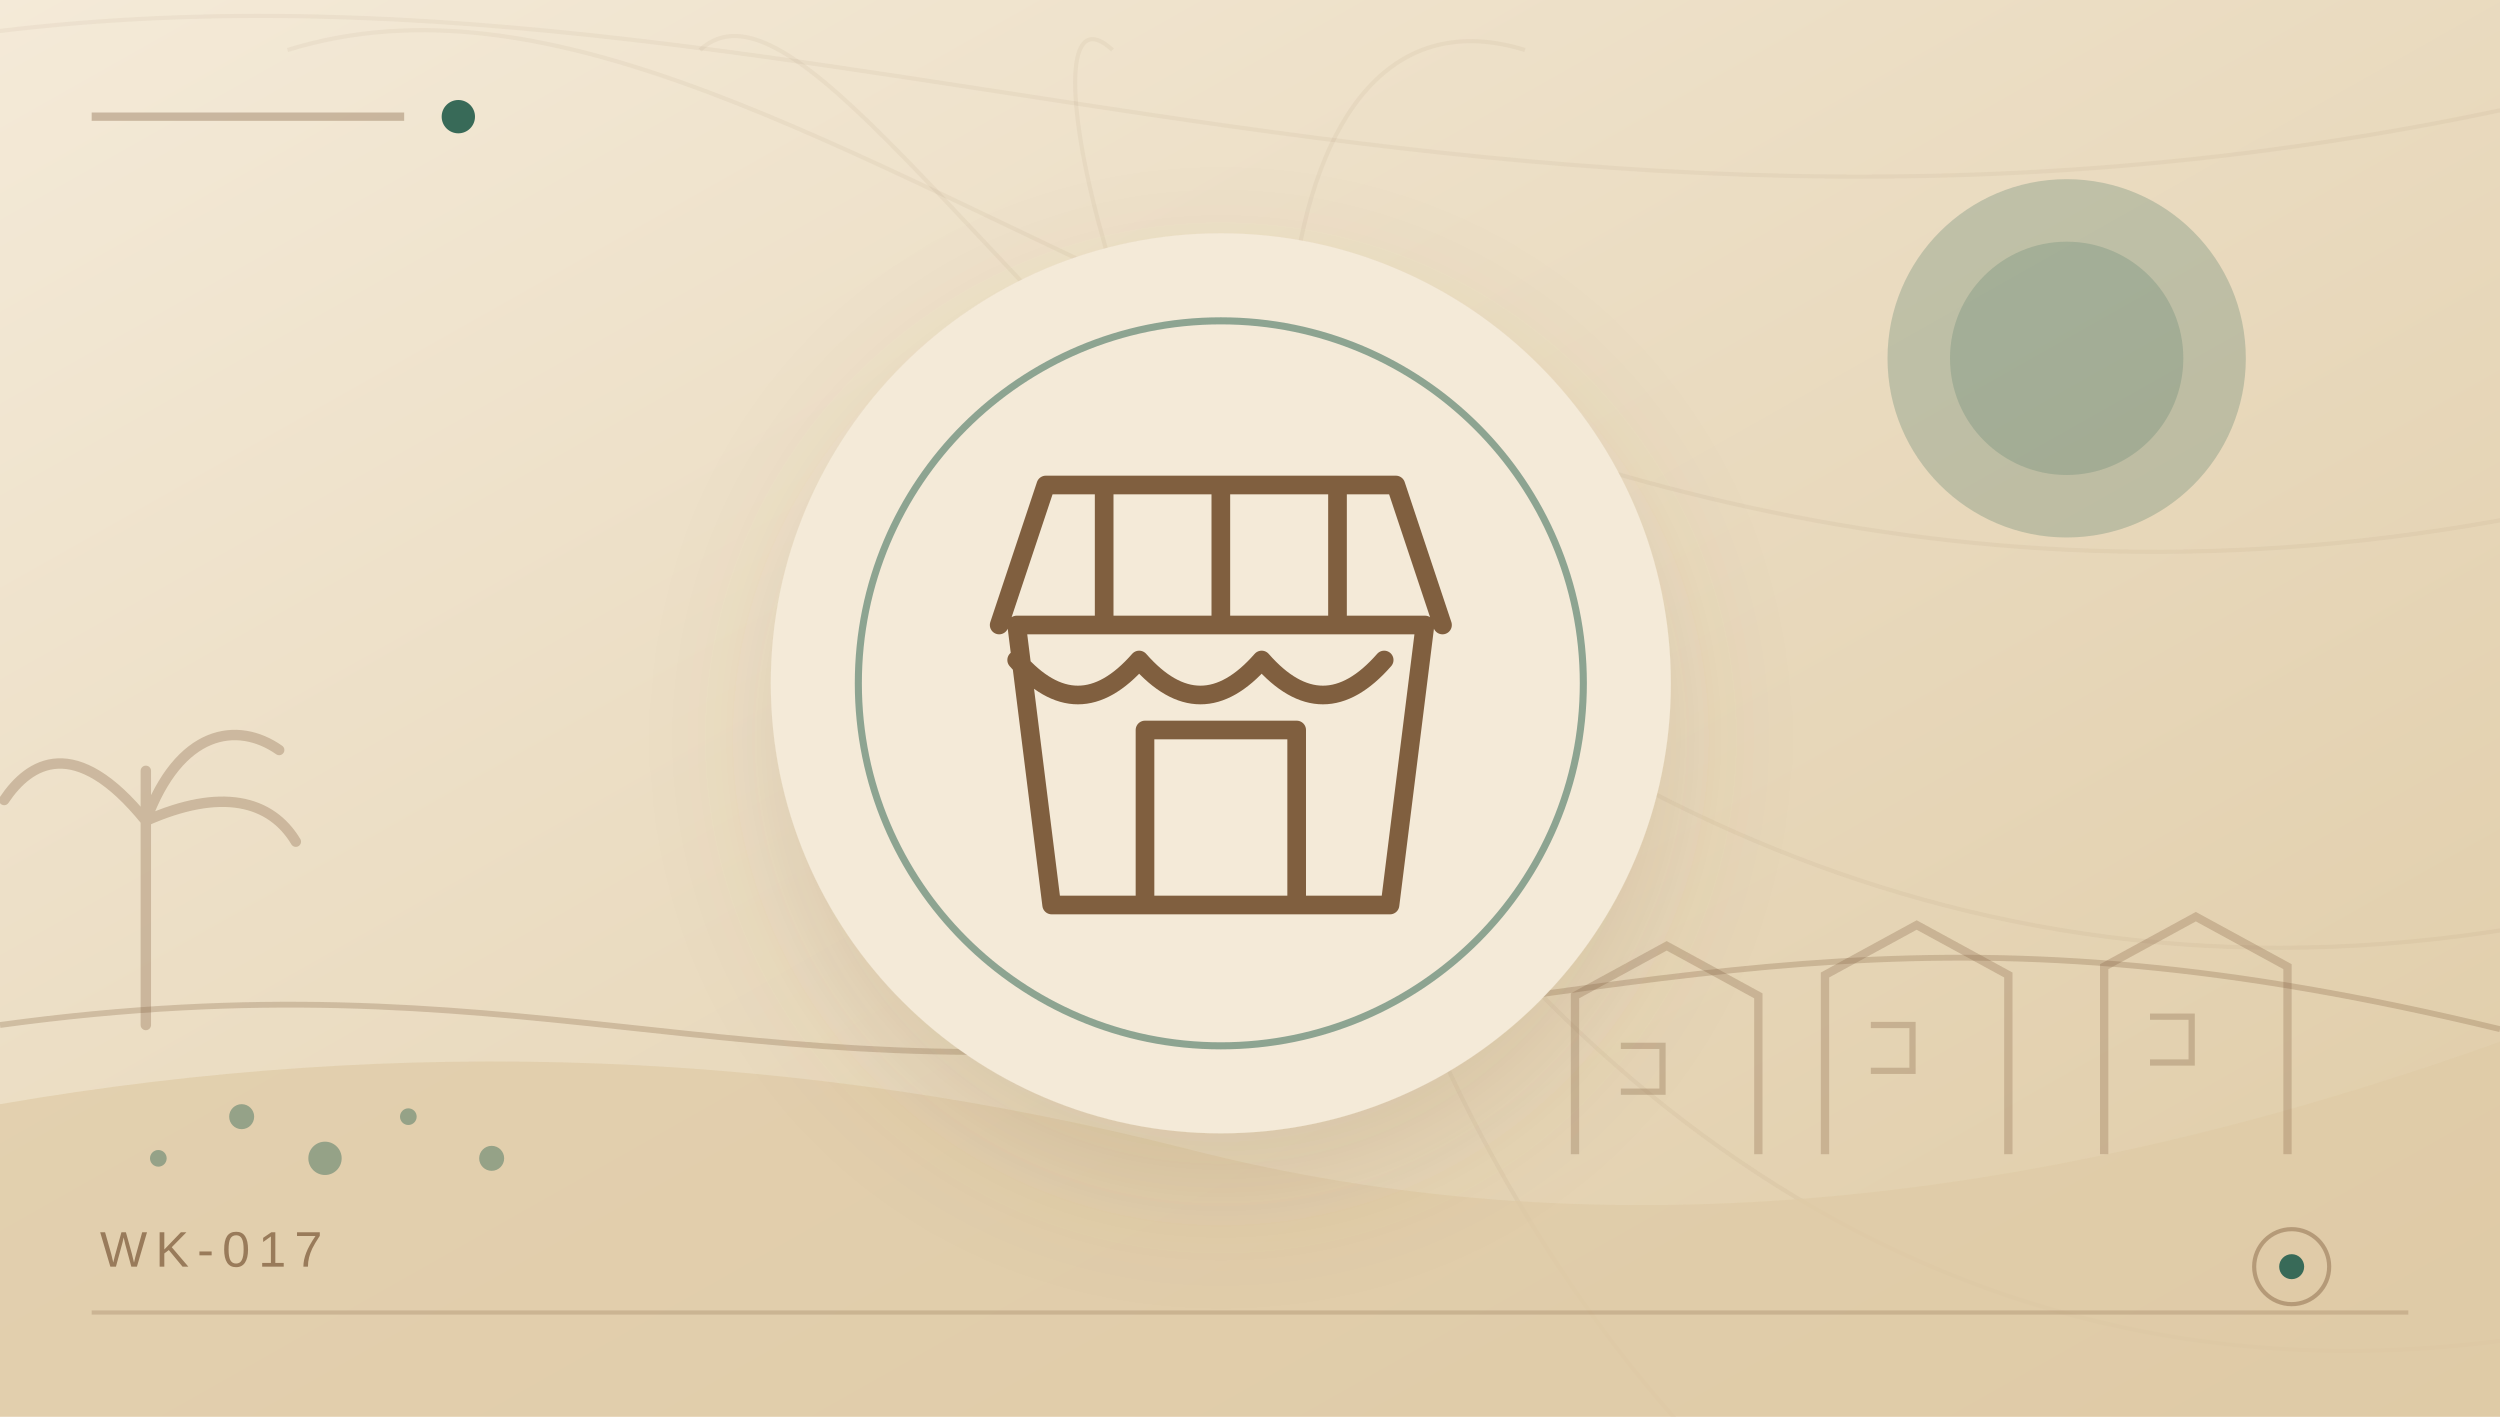
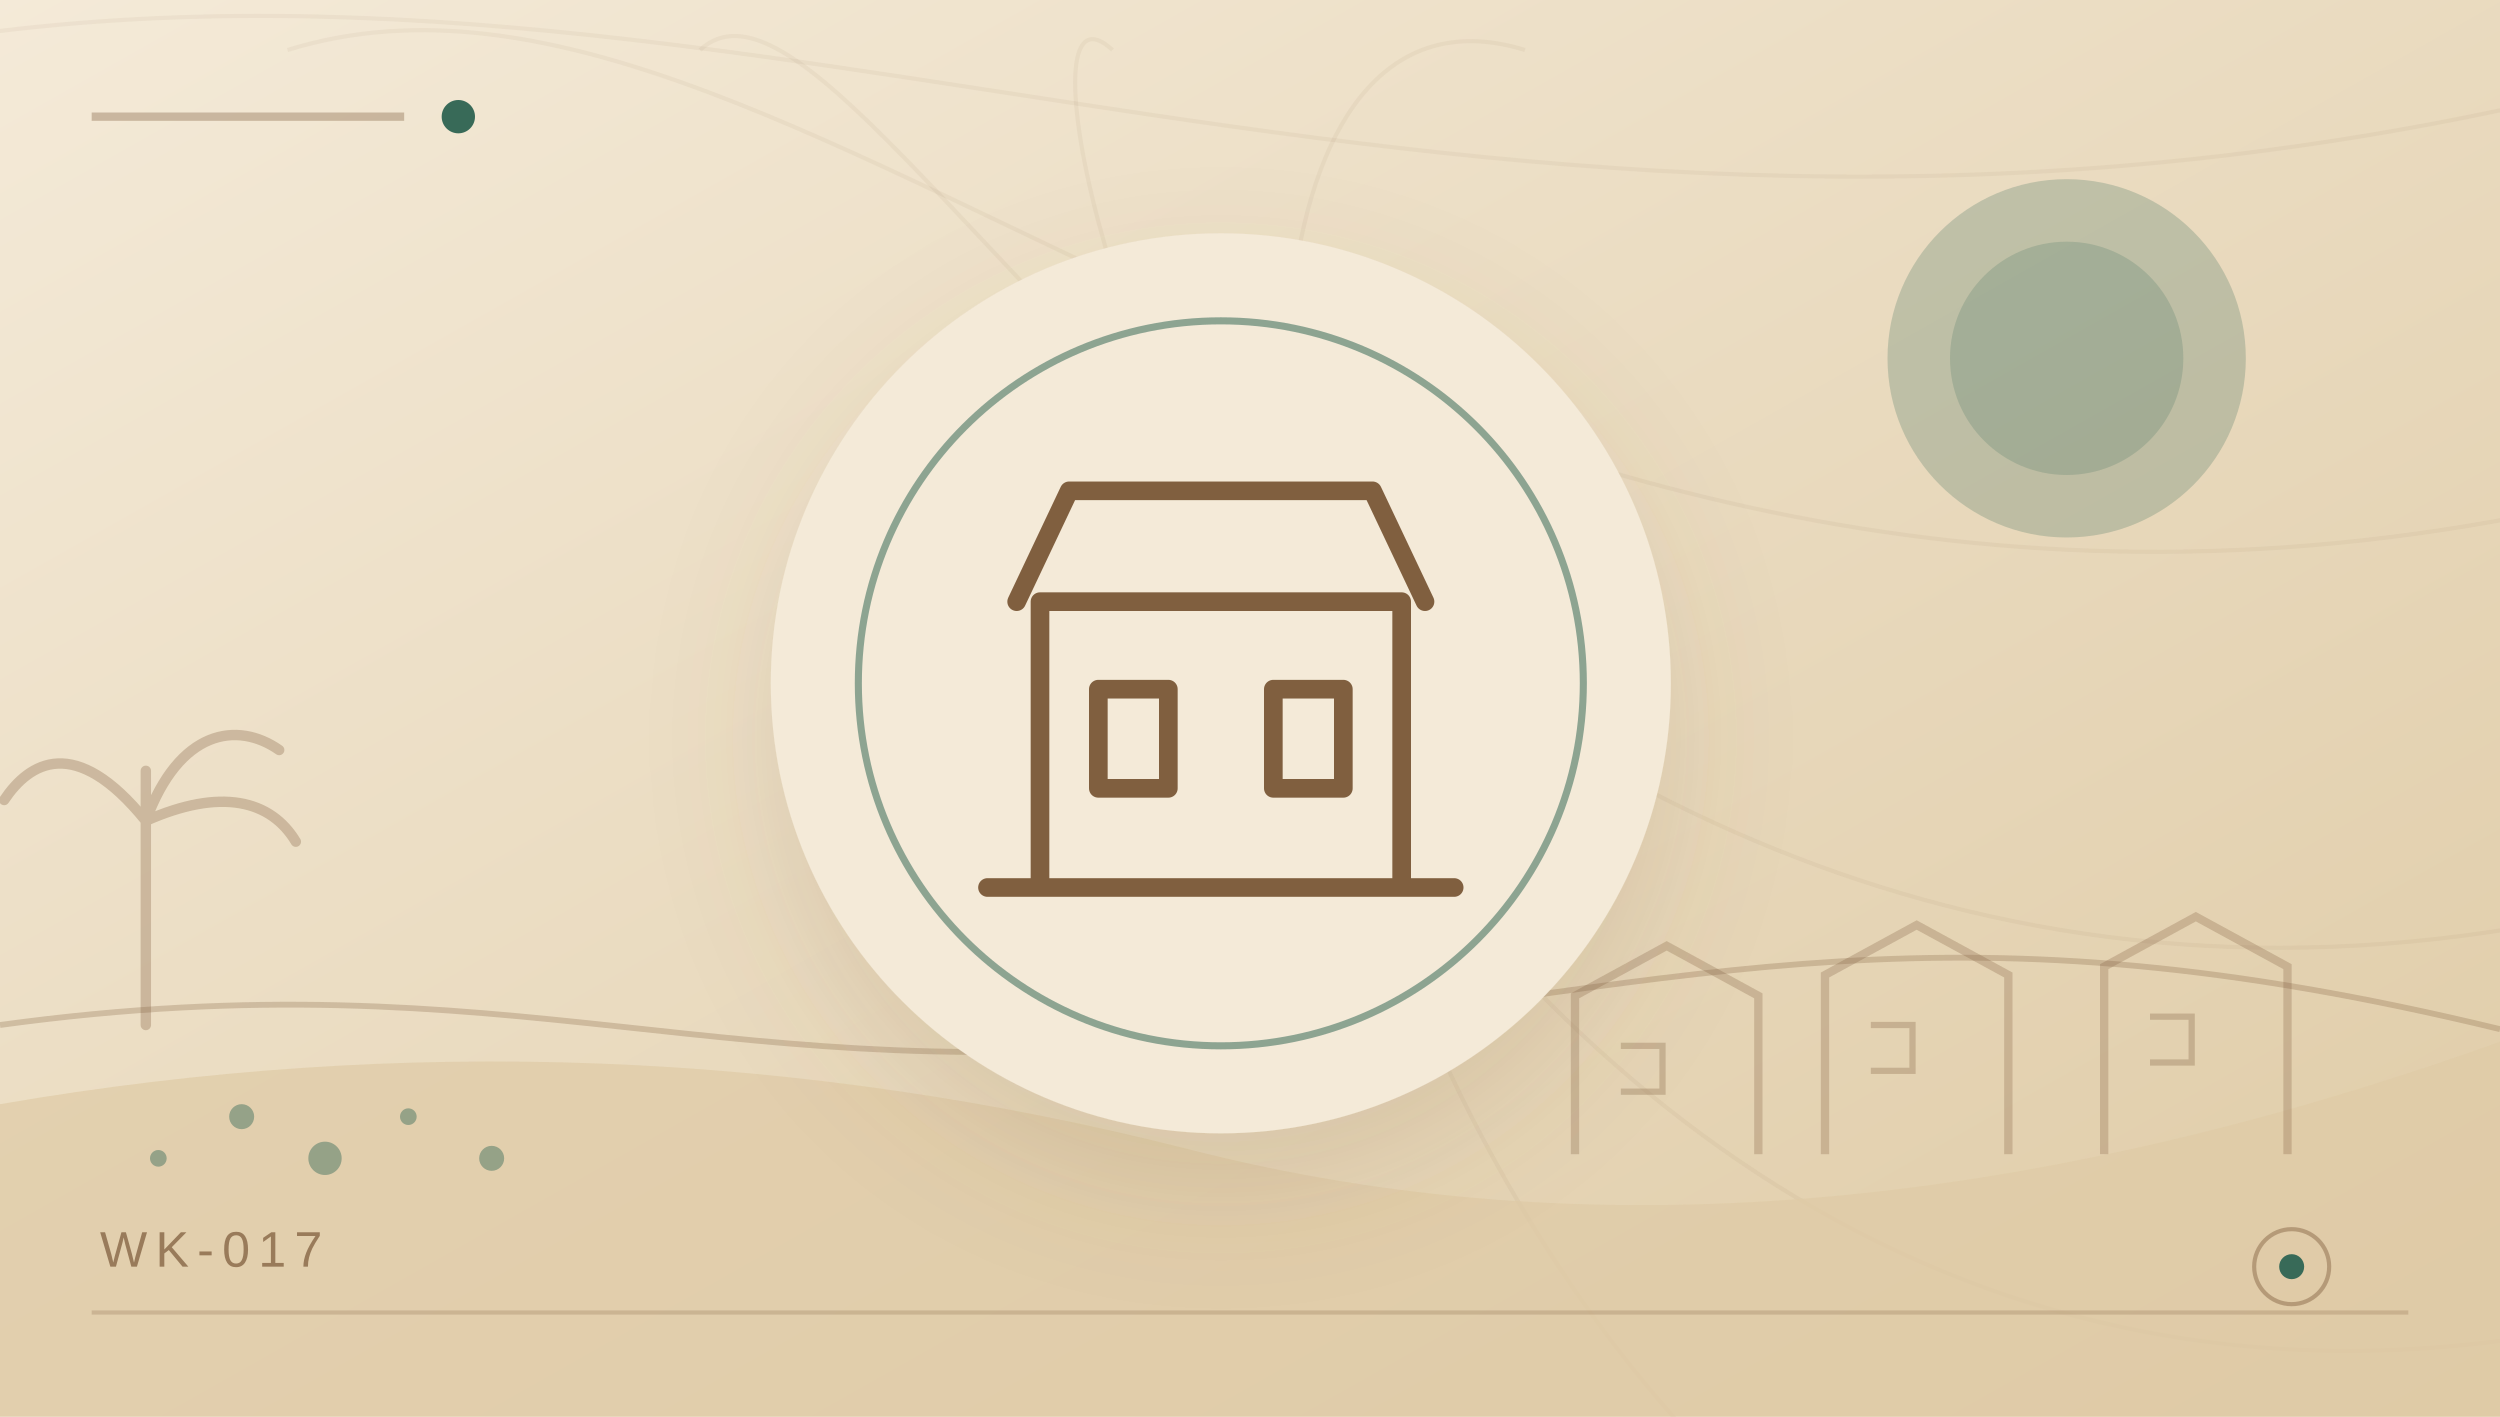
<svg xmlns="http://www.w3.org/2000/svg" viewBox="0 0 600 340" width="600" height="340">
  <defs>
    <linearGradient id="bg" x2="1" y2="1">
      <stop stop-color="#f4ead8" />
      <stop offset="1" stop-color="#dfcba6" />
    </linearGradient>
    <filter id="shadow" x="-40%" y="-40%" width="180%" height="180%">
      <feDropShadow dx="0" dy="13" stdDeviation="15" flood-color="#805f3f" flood-opacity=".14" />
    </filter>
  </defs>
  <rect width="600" height="340" fill="url(#bg)" />
  <path d="M-30 12C180 -27 355 90 632 19" fill="none" stroke="#805f3f" opacity=".065" />
  <path d="M69 12C195 -27 346 189 632 118" fill="none" stroke="#805f3f" opacity=".065" />
  <path d="M168 12C210 -27 337 288 632 217" fill="none" stroke="#805f3f" opacity=".065" />
  <path d="M267 12C225 -27 328 387 632 316" fill="none" stroke="#805f3f" opacity=".065" />
  <path d="M366 12C240 -27 319 486 632 415" fill="none" stroke="#805f3f" opacity=".065" />
  <circle cx="496" cy="86" r="43" fill="#386a58" opacity=".24" />
  <circle cx="496" cy="86" r="28" fill="#386a58" opacity=".2" />
  <path d="M0 246C124 229 175 263 293 249s175-34 307-2" fill="none" stroke="#805f3f" stroke-width="1.4" opacity=".27" />
  <path d="M0 265Q145 240 286 276T600 250v90H0Z" fill="#dfcba6" opacity=".72" />
  <path d="M378 277v-38l22-12 22 12v38" fill="none" stroke="#805f3f" stroke-width="2" opacity=".28" />
  <path d="M389 251h10v11h-10" fill="none" stroke="#805f3f" stroke-width="1.5" opacity=".3" />
  <path d="M438 277v-43l22-12 22 12v43" fill="none" stroke="#805f3f" stroke-width="2" opacity=".28" />
  <path d="M449 246h10v11h-10" fill="none" stroke="#805f3f" stroke-width="1.5" opacity=".3" />
  <path d="M505 277v-45l22-12 22 12v45" fill="none" stroke="#805f3f" stroke-width="2" opacity=".28" />
  <path d="M516 244h10v11h-10" fill="none" stroke="#805f3f" stroke-width="1.5" opacity=".3" />
  <circle cx="38" cy="278" r="2" fill="#386a58" opacity=".45" />
  <circle cx="58" cy="268" r="3" fill="#386a58" opacity=".45" />
  <circle cx="78" cy="278" r="4" fill="#386a58" opacity=".45" />
  <circle cx="98" cy="268" r="2" fill="#386a58" opacity=".45" />
  <circle cx="118" cy="278" r="3" fill="#386a58" opacity=".45" />
  <path d="M35 246v-61m0 12c-17-21-28-14-34-5m34 5c8-22 22-24 32-17m-32 17c18-8 30-5 36 5" fill="none" stroke="#805f3f" stroke-width="2.5" stroke-linecap="round" opacity=".31" />
  <circle cx="293" cy="164" r="108" fill="#f4ead8" filter="url(#shadow)" />
  <circle cx="293" cy="164" r="87" fill="none" stroke="#386a58" stroke-width="1.7" opacity=".55" />
  <g transform="translate(209 80) scale(1.4)" fill="none" stroke="#805f3f" stroke-width="3.2" stroke-linecap="round" stroke-linejoin="round">
-     <path d="M25 50h70l-6 48H31zM22 50l8-24h60l8 24M40 26v24m20-24v24m20-24v24M47 98V68h26v30M25 56c7 8 14 8 21 0 7 8 14 8 21 0 7 8 14 8 21 0" />
+     <path d="M20 95h80M29 95V46h62v49M25 46l9-19h52l9 19M39 61h12v17H39zm30 0h12v17H69z" />
  </g>
  <path d="M22 28h75" stroke="#805f3f" stroke-width="2" opacity=".36" />
  <circle cx="110" cy="28" r="4" fill="#386a58" />
  <path d="M22 315h556" stroke="#805f3f" stroke-width="1" opacity=".24" />
  <text x="24" y="304" font-family="Arial,sans-serif" font-size="12" letter-spacing="2" fill="#805f3f" opacity=".75">WK-017</text>
  <circle cx="550" cy="304" r="9" fill="none" stroke="#805f3f" opacity=".45" />
  <circle cx="550" cy="304" r="3" fill="#386a58" />
</svg>
